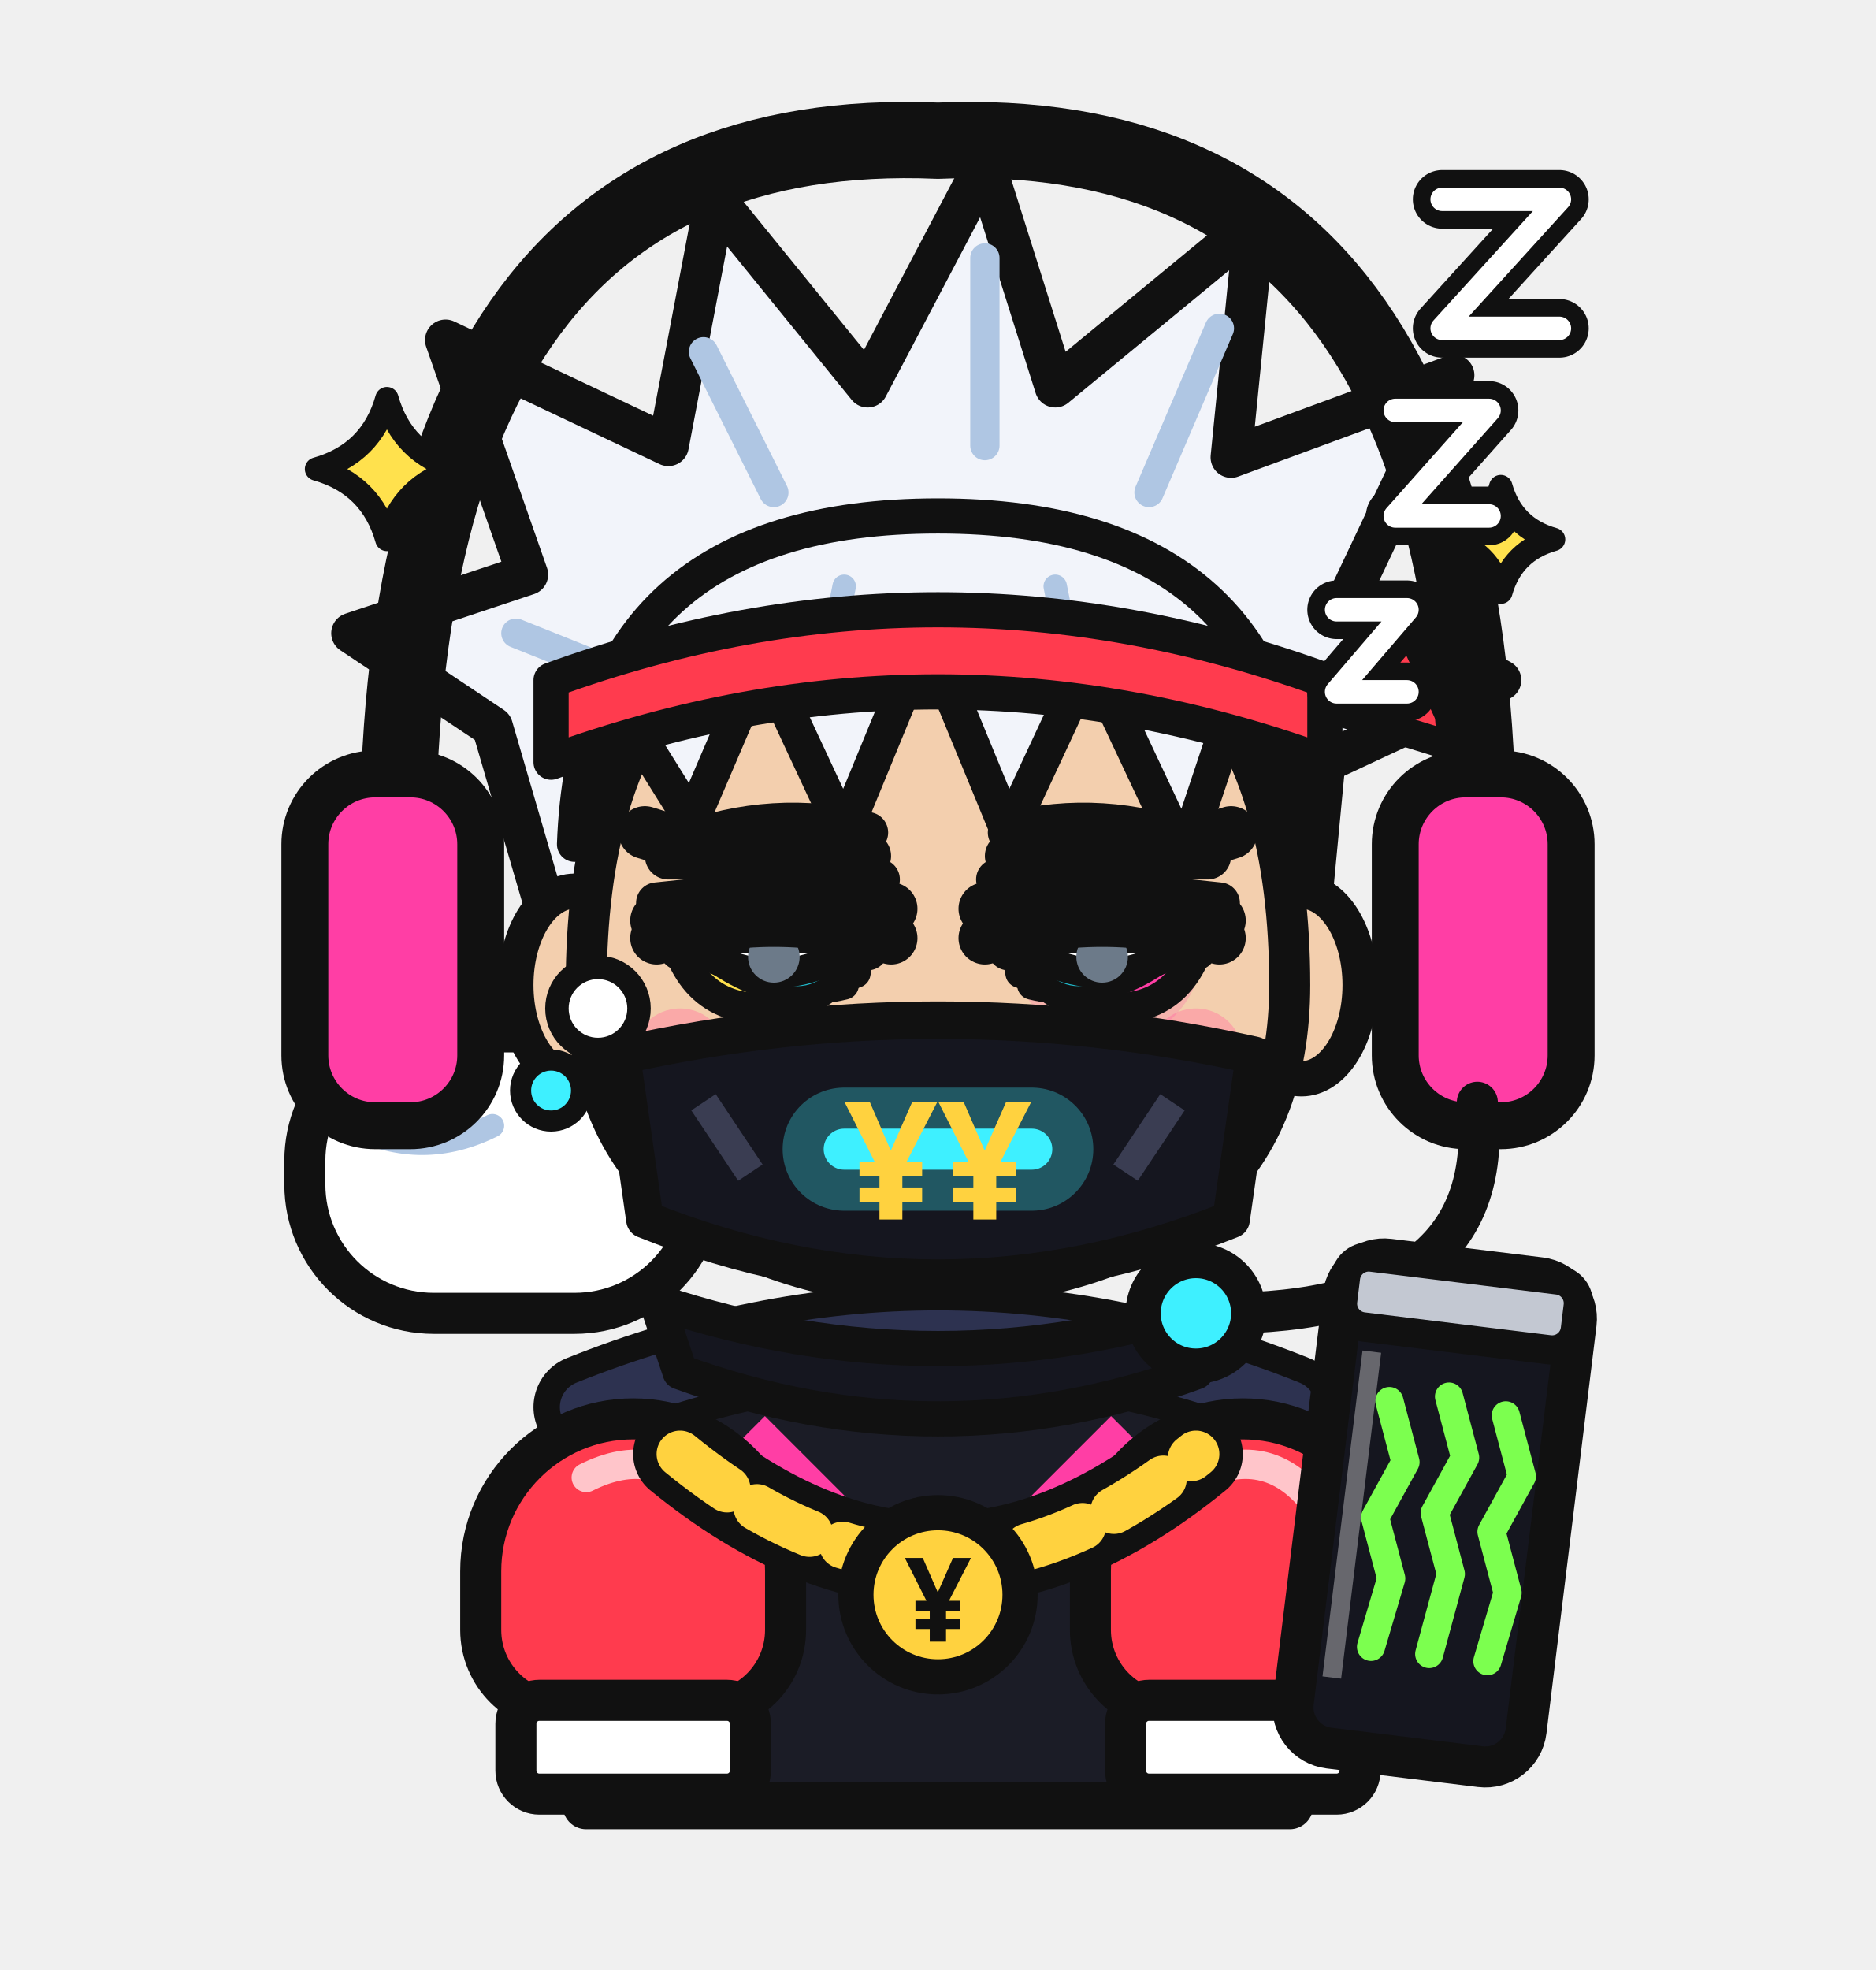
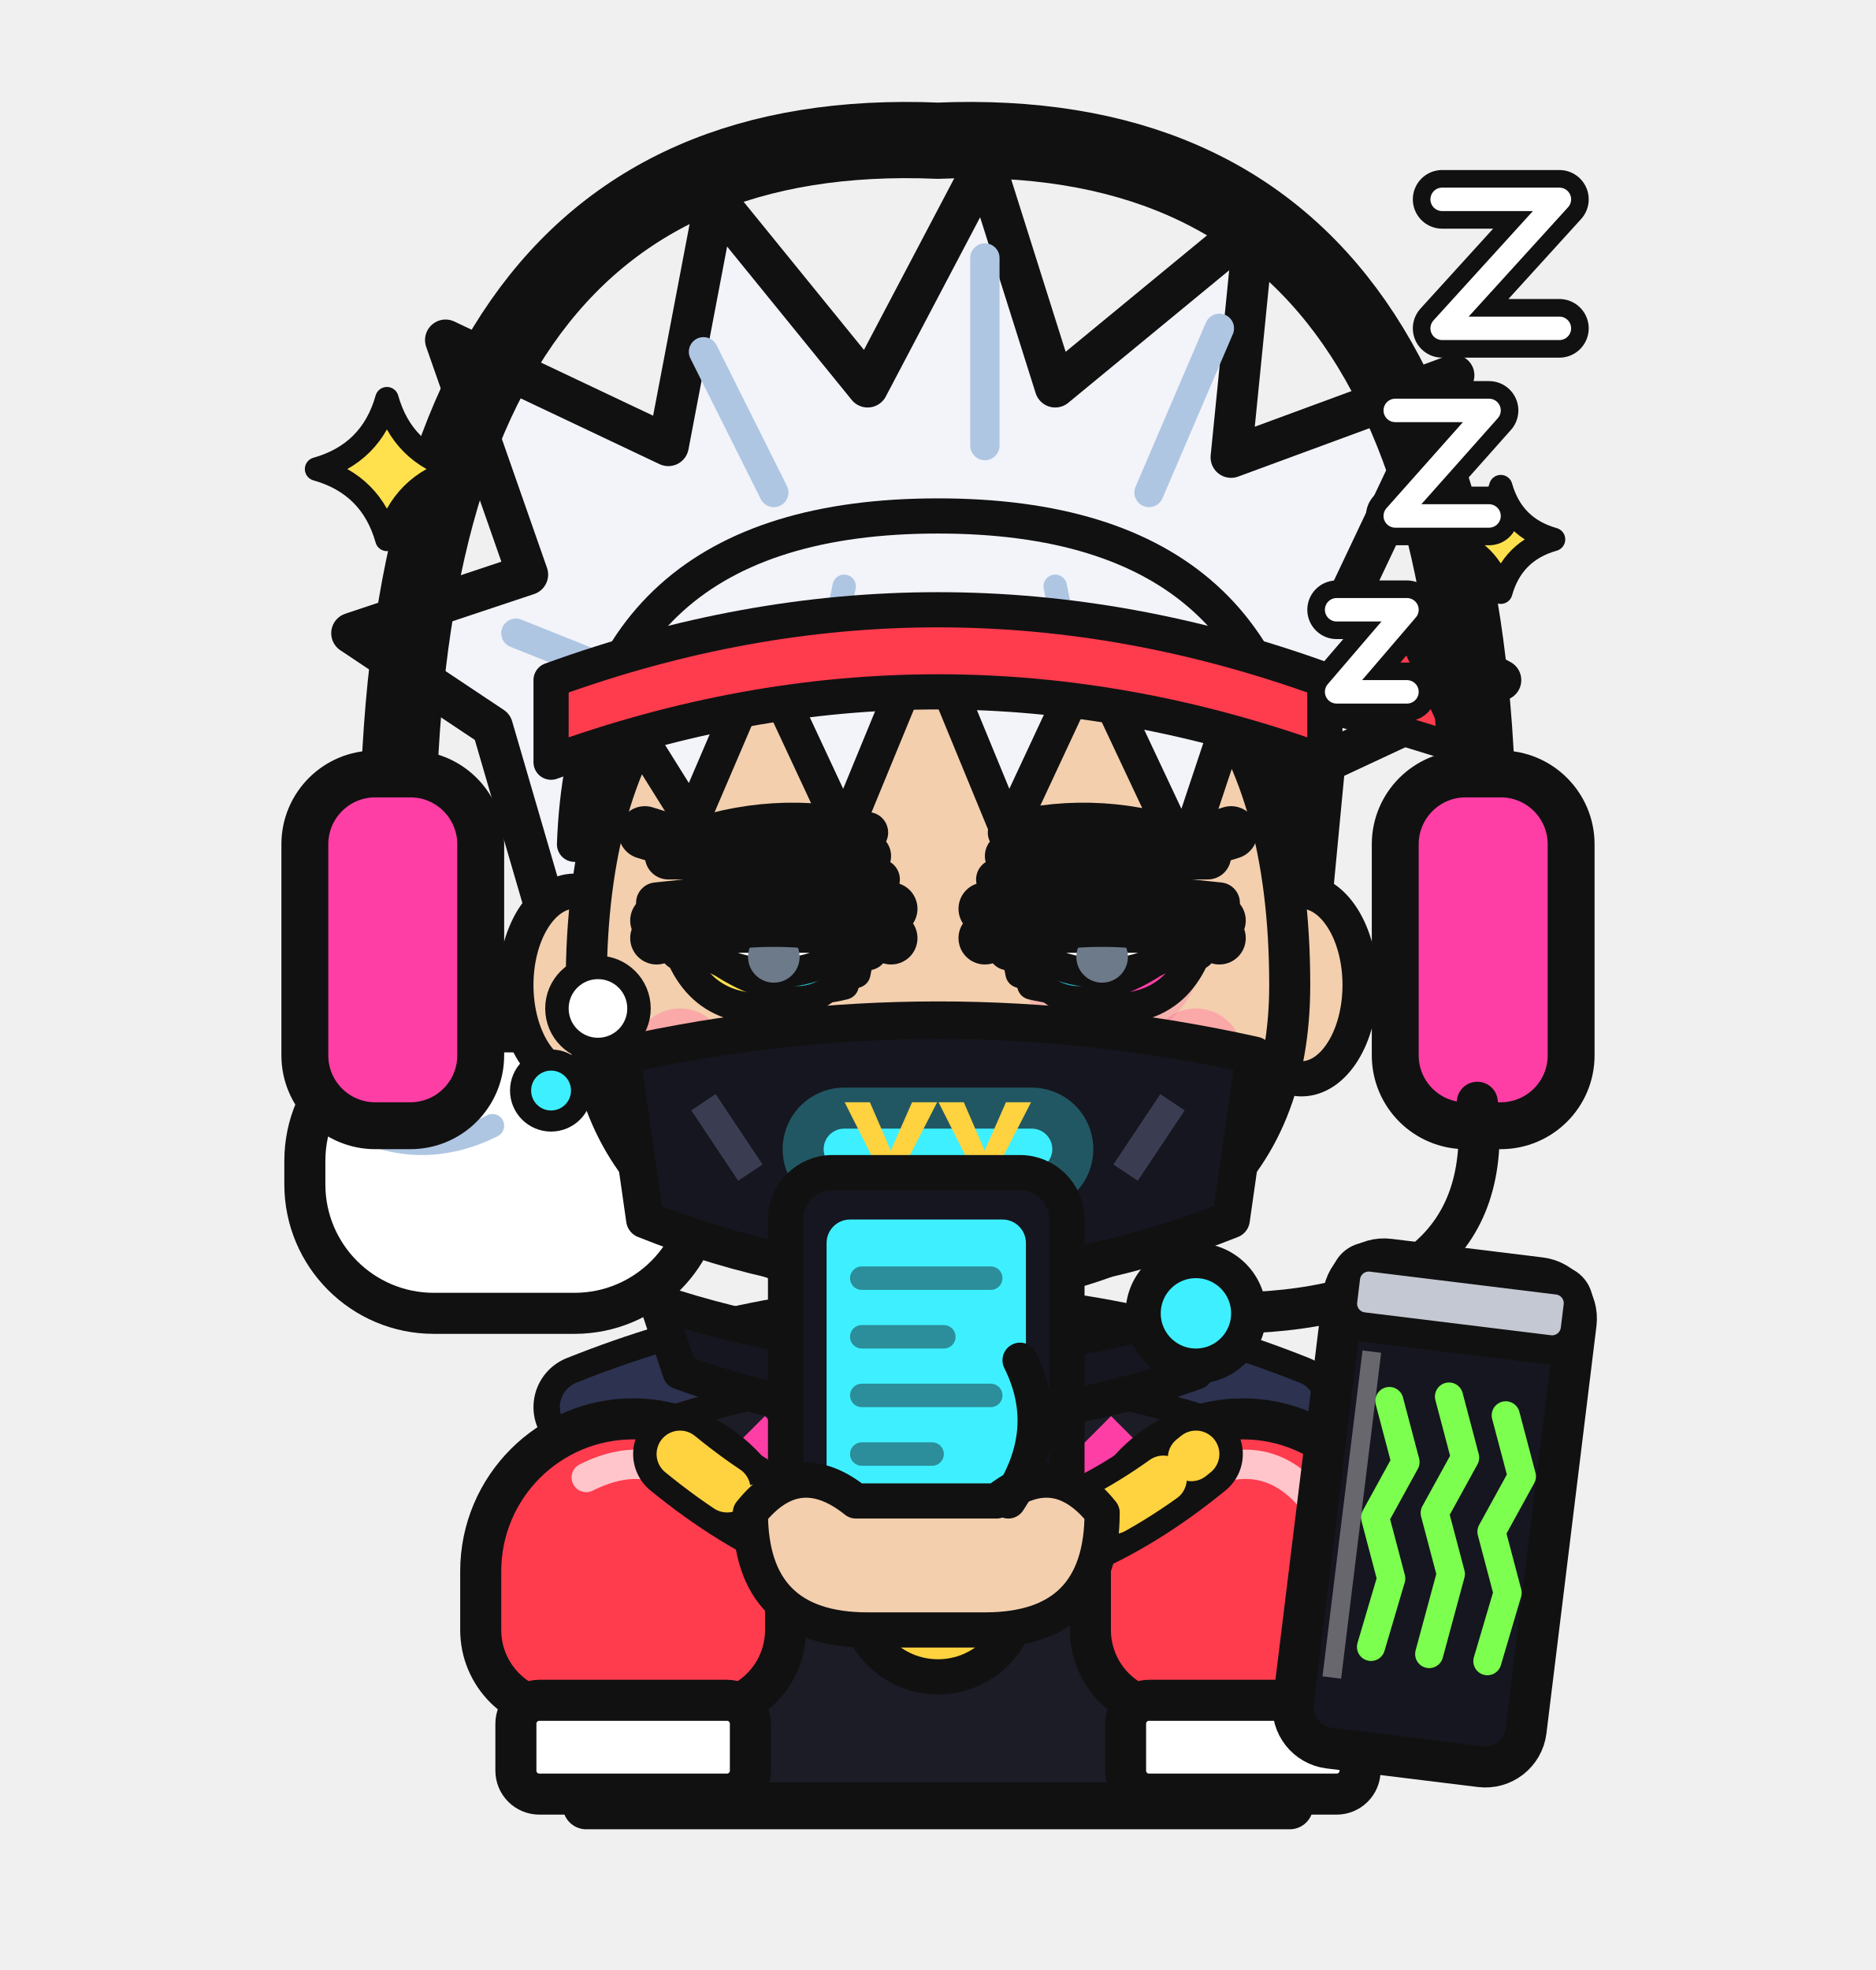
<svg xmlns="http://www.w3.org/2000/svg" viewBox="-20 -16 160 168" width="480" height="504">
  <g id="RUNNER">
    <g id="pillow">
      <rect x="6" y="72" width="34" height="24" rx="11" fill="#fff" stroke="#111" stroke-width="3.5" />
      <path d="M10 80 q6 3 12 0" fill="none" stroke="#AFC6E3" stroke-width="2" stroke-linecap="round" />
    </g>
    <g id="body">
      <g id="jacket">
        <path d="M30 138 L36 102 Q60 92 84 102 L90 138 Z" fill="#1B1C26" stroke="#111" stroke-width="4" stroke-linejoin="round" />
      </g>
      <g id="stripe_neon">
        <path d="M44 106 L60 122 L76 106" fill="none" stroke="#FF3EA5" stroke-width="3.5" stroke-linejoin="round" />
      </g>
      <g id="hood_collar">
        <path d="M30 104 Q60 92 90 104" fill="none" stroke="#111" stroke-width="9" stroke-linecap="round" />
        <path d="M30 104 Q60 92 90 104" fill="none" stroke="#2D3250" stroke-width="4.5" stroke-linecap="round" />
      </g>
    </g>
    <g id="head">
      <g id="hair_back">
        <path d="M29 70 L22 46 L10 38 L25 33 L18 13 L37 22 L41 1 L54 17 L64 -2 L70 17 L87 3 L85 23 L104 16 L95 35 L108 42 L93 49 L91 70 Q60 40 29 70Z" fill="#F2F4FA" stroke="#111" stroke-width="3.5" stroke-linejoin="round" />
        <path d="M40 14 L46 26 M64 6 L64 22 M84 12 L78 26 M24 38 L34 42 M98 40 L88 44" stroke="#AFC6E3" stroke-width="2.5" stroke-linecap="round" />
      </g>
      <g id="ear_L">
        <ellipse cx="29" cy="68" rx="5" ry="8" fill="#F3CFAE" stroke="#111" stroke-width="3" />
      </g>
      <g id="ear_R">
        <ellipse cx="91" cy="68" rx="5" ry="8" fill="#F3CFAE" stroke="#111" stroke-width="3" />
      </g>
      <g id="face_base">
        <path d="M30 68 Q30 34 60 32 Q90 34 90 68 Q90 92 60 94 Q30 92 30 68Z" fill="#F3CFAE" stroke="#111" stroke-width="3.5" />
      </g>
      <g id="eyes">
        <g id="eyes_work">
          <path d="M37 63 L54 62 L53 67 Q45 70 38 64Z" fill="#fff" stroke="#111" stroke-width="2.5" stroke-linejoin="round" />
          <circle cx="47" cy="65.5" r="2.6" fill="#6C7A89" />
          <path d="M83 63 L66 62 L67 67 Q75 70 82 64Z" fill="#fff" stroke="#111" stroke-width="2.5" stroke-linejoin="round" />
          <circle cx="73" cy="65.5" r="2.6" fill="#6C7A89" />
          <g id="lids_work">
            <path d="M36 62.5 L55 61.5 M84 62.5 L65 61.5" stroke="#111" stroke-width="4.5" stroke-linecap="round" />
          </g>
          <g id="eyebags">
            <path d="M40 72 q6 2 12 0 M68 72 q6 2 12 0" fill="none" stroke="#B98B6E" stroke-width="2" stroke-linecap="round" />
          </g>
          <g id="brows_work">
            <path d="M38 56 h15 M82 56 h-15" stroke="#111" stroke-width="3.5" stroke-linecap="round" />
          </g>
        </g>
        <g id="eyes_chill">
          <path d="M38 65 q8 -6 16 0 M66 65 q8 -6 16 0" fill="none" stroke="#111" stroke-width="3.5" stroke-linecap="round" />
          <path d="M38 56 q8 -3 16 -1 M82 56 q-8 -3 -16 -1" stroke="#111" stroke-width="3.5" fill="none" stroke-linecap="round" />
          <circle cx="38" cy="74" r="4" fill="#FF8FA3" opacity=".6" />
          <circle cx="82" cy="74" r="4" fill="#FF8FA3" opacity=".6" />
        </g>
        <g id="eyes_box">
          <g id="cateye_L">
            <path d="M37 61 q8 -2 17 1 q-2 8 -9 8 q-7 0 -8 -9z" fill="#FFE14D" stroke="#111" stroke-width="2.6" />
            <path d="M45.5 61 v7" stroke="#111" stroke-width="3" stroke-linecap="round" />
          </g>
          <g id="cateye_R">
            <circle cx="74.5" cy="65" r="8" fill="#FF3EA5" opacity=".2" />
            <path d="M83 61 q-8 -2 -17 1 q2 8 9 8 q7 0 8 -9z" fill="#FF3EA5" stroke="#111" stroke-width="2.6" />
            <path d="M74.5 61 v7" stroke="#111" stroke-width="3" stroke-linecap="round" />
          </g>
          <g id="brows_box">
            <path d="M35 55 L56 61.5 M85 55 L64 61.5" stroke="#111" stroke-width="4.5" stroke-linecap="round" />
          </g>
        </g>
        <g id="eyes_money">
          <path d="M37 62 L54 60 L52 68 Q44 70 37 62Z" fill="#fff" stroke="#111" stroke-width="2.5" stroke-linejoin="round" />
          <circle cx="48" cy="64.5" r="3.6" fill="#1FB8C9" />
          <circle cx="48" cy="64.5" r="1.5" fill="#111" />
          <path d="M83 62 L66 60 L68 68 Q76 70 83 62Z" fill="#fff" stroke="#111" stroke-width="2.5" stroke-linejoin="round" />
          <circle cx="72" cy="64.5" r="3.6" fill="#1FB8C9" />
          <circle cx="72" cy="64.5" r="1.5" fill="#111" />
          <path d="M36 61 L55 59 M84 61 L65 59" stroke="#111" stroke-width="3.5" stroke-linecap="round" />
          <path d="M37 57 L54 57 M83 57 L66 57" stroke="#111" stroke-width="4" stroke-linecap="round" />
        </g>
        <g id="eye_glint">
          <circle cx="48" cy="64.4" r="1.1" fill="#fff" />
          <circle cx="72" cy="64.4" r="1.1" fill="#fff" />
        </g>
        <g id="eyes_sleepy">
          <path d="M38 64 Q46 70 54 64 Z" fill="#fff" stroke="#111" stroke-width="2.5" stroke-linejoin="round" />
          <circle cx="46" cy="65.6" r="2.2" fill="#6C7A89" />
          <path d="M82 64 Q74 70 66 64 Z" fill="#fff" stroke="#111" stroke-width="2.5" stroke-linejoin="round" />
          <circle cx="74" cy="65.6" r="2.2" fill="#6C7A89" />
          <path d="M36 64 Q46 61 56 64 M84 64 Q74 61 64 64" fill="none" stroke="#111" stroke-width="4.5" stroke-linecap="round" />
          <path d="M38 57 q8 3 16 2 M82 57 q-8 3 -16 2" fill="none" stroke="#111" stroke-width="3.2" stroke-linecap="round" />
        </g>
      </g>
      <g id="mouth">
        <g id="mouth_smile">
          <path d="M52 80 q8 6 16 0" fill="none" stroke="#111" stroke-width="3.2" stroke-linecap="round" />
        </g>
        <g id="mouth_fang">
          <path d="M52 83 h16" stroke="#111" stroke-width="3.2" stroke-linecap="round" />
          <path d="M64.5 83 l-2 5 l-2 -5z" fill="#fff" stroke="#111" stroke-width="1.5" stroke-linejoin="round" />
        </g>
        <g id="mouth_yawn">
          <ellipse cx="60" cy="85" rx="5.5" ry="7" fill="#111" />
          <path d="M55.5 89 q4.5 -3.5 9 0 q-4.5 3.5 -9 0z" fill="#FF8FA3" />
        </g>
      </g>
      <g id="mask">
        <g id="mask_up">
          <path d="M33 74 Q60 68 87 74 L85 88 Q60 98 35 88Z" fill="#15161F" stroke="#111" stroke-width="3.2" stroke-linejoin="round" />
          <g id="panel_lines">
            <path d="M40 78 l4 6 M80 78 l-4 6" stroke="#3A3D52" stroke-width="2.5" />
          </g>
          <g id="led">
            <g id="led_line">
              <path d="M52 82 h16" fill="none" stroke="#3EF0FF" stroke-width="10.5" stroke-linecap="round" stroke-linejoin="round" opacity=".3" />
              <path d="M52 82 h16" fill="none" stroke="#3EF0FF" stroke-width="3.5" stroke-linecap="round" stroke-linejoin="round" />
            </g>
            <g id="led_yen">
              <text x="60" y="88" text-anchor="middle" font-size="14" font-weight="700" font-family="sans-serif" fill="#FFD23F">¥¥</text>
            </g>
          </g>
        </g>
        <g id="mask_down">
          <path d="M36 95 Q60 103 84 95 L82 101 Q60 109 38 101Z" fill="#15161F" stroke="#111" stroke-width="3" stroke-linejoin="round" />
        </g>
      </g>
      <g id="hair_fringe">
        <path d="M29 56 Q30 28 60 28 Q90 28 91 56 L85 45 L81 57 L73 40 L66 55 L59 38 L52 55 L45 40 L39 54 L34 46Z" fill="#F2F4FA" stroke="#111" stroke-width="3" stroke-linejoin="round" />
        <path d="M52 34 L50 44 M70 34 L72 44" stroke="#AFC6E3" stroke-width="2" stroke-linecap="round" />
      </g>
      <g id="earring_neon">
        <circle cx="27" cy="77" r="2.6" fill="#3EF0FF" stroke="#111" stroke-width="1.8" />
      </g>
      <g id="earbud">
        <circle cx="31" cy="70" r="3.5" fill="#fff" stroke="#111" stroke-width="2" />
      </g>
      <g id="headband">
        <path d="M27 42 Q60 30 93 42 L93 49 Q60 37 27 49Z" fill="#FF3B4E" stroke="#111" stroke-width="3" stroke-linejoin="round" />
        <path d="M92 44 l13 4 l-5 -11" fill="#FF3B4E" stroke="#111" stroke-width="2.5" stroke-linejoin="round" />
      </g>
    </g>
    <g id="props">
      <g id="headset">
        <path d="M14 62 Q12 -6 60 -4 Q108 -6 106 62" fill="none" stroke="#111" stroke-width="6.5" />
        <g id="cup_L">
          <rect x="6" y="50" width="15" height="30" rx="6" fill="#FF3EA5" stroke="#111" stroke-width="4" />
        </g>
        <g id="cup_R">
          <rect x="99" y="50" width="15" height="30" rx="6" fill="#FF3EA5" stroke="#111" stroke-width="4" />
        </g>
        <g id="mic">
          <path d="M106 78 Q108 96 84 96" fill="none" stroke="#111" stroke-width="3.5" stroke-linecap="round" />
          <circle cx="82" cy="96" r="4.5" fill="#3EF0FF" stroke="#111" stroke-width="3" />
        </g>
      </g>
      <g id="glove_L">
        <g transform="translate(34 118)">
          <path d="M-13 0 a13 13 0 1 1 26 0 v5 a7 7 0 0 1 -7 7 h-12 a7 7 0 0 1 -7 -7z" fill="#FF3B4E" stroke="#111" stroke-width="3.5" />
          <path d="M-4 -8 q6 -3 10 2" fill="none" stroke="#fff" stroke-width="2.5" stroke-linecap="round" opacity=".7" />
          <rect x="-10" y="11" width="20" height="8" rx="2" fill="#fff" stroke="#111" stroke-width="3.5" />
        </g>
      </g>
      <g id="glove_R">
        <g transform="translate(86 118)">
          <path d="M-13 0 a13 13 0 1 1 26 0 v5 a7 7 0 0 1 -7 7 h-12 a7 7 0 0 1 -7 -7z" fill="#FF3B4E" stroke="#111" stroke-width="3.5" />
          <path d="M-4 -8 q6 -3 10 2" fill="none" stroke="#fff" stroke-width="2.5" stroke-linecap="round" opacity=".7" />
          <rect x="-10" y="11" width="20" height="8" rx="2" fill="#fff" stroke="#111" stroke-width="3.5" />
        </g>
      </g>
      <g id="monster_can">
        <g transform="translate(102 116) rotate(7)">
          <rect x="-10" y="-24" width="20" height="42" rx="3.5" fill="#15161F" stroke="#111" stroke-width="3.5" />
          <rect x="-10" y="-24" width="20" height="6" rx="2" fill="#C3C8D2" stroke="#111" stroke-width="2.5" />
          <path d="M-5 -12 l2 5 l-2 5 l2 5 l-1 6 M0 -13 l2 5 l-2 5 l2 5 l-1 7 M5 -12 l2 5 l-2 5 l2 5 l-1 6" fill="none" stroke="#7CFF4F" stroke-width="2.4" stroke-linecap="round" stroke-linejoin="round" />
          <path d="M-7 -16 v28" stroke="#fff" stroke-width="1.6" opacity=".35" />
        </g>
      </g>
      <g id="chain_gold">
        <path d="M38 108 Q60 126 82 108" fill="none" stroke="#111" stroke-width="8" stroke-linecap="round" />
        <path d="M38 108 Q60 126 82 108" fill="none" stroke="#FFD23F" stroke-width="4" stroke-dasharray="5 3" stroke-linecap="round" />
        <g id="coin" transform="translate(60 120)">
          <circle r="7" fill="#FFD23F" stroke="#111" stroke-width="3" />
          <text y="4" text-anchor="middle" font-size="10" font-weight="700" font-family="sans-serif" fill="#111">¥</text>
        </g>
      </g>
+       <g id="phone">
+         <rect x="47" y="84" width="24" height="36" rx="4" fill="#15161F" stroke="#111" stroke-width="3" />
+         <rect x="50.5" y="88" width="17" height="27" rx="2" fill="#3EF0FF" />
+       </g>
+       <g id="phone_feed">
+         <path d="M53.5 93 h11 M53.5 98 h7 M53.5 103 h11 M53.5 108 h6" stroke="#15161F" stroke-width="2" stroke-linecap="round" opacity=".45" />
+       </g>
+       <g id="phone_hand">
+         <path d="M44 113 q0 10 10 10 h10 q10 0 10 -10 q-4 -5 -9 -1 h-12 q-5 -4 -9 1z" fill="#F3CFAE" stroke="#111" stroke-width="3" stroke-linejoin="round" />
+         <path d="M66 112 q4 -6 1 -12" fill="none" stroke="#111" stroke-width="3" stroke-linecap="round" />
+       </g>
      <g id="sparkle">
        <path d="M13 18 Q14.32 22.68 19 24 Q14.32 25.32 13 30 Q11.68 25.32 7 24 Q11.68 22.68 13 18Z M108 25.5 Q108.99 29.01 112.5 30 Q108.99 30.99 108 34.5 Q107.01 30.99 103.5 30 Q107.01 29.01 108 25.5Z" fill="#FFE14D" stroke="#111" stroke-width="2" stroke-linejoin="round" />
      </g>
      <g id="zzz">
        <path d="M94 36 h6 l-6 7 h6 M99 19 h8 l-8 9 h8 M103 1 h10 l-10 11 h10" fill="none" stroke="#111" stroke-width="5" stroke-linecap="round" stroke-linejoin="round" />
        <path d="M94 36 h6 l-6 7 h6 M99 19 h8 l-8 9 h8 M103 1 h10 l-10 11 h10" fill="none" stroke="#fff" stroke-width="2" stroke-linecap="round" stroke-linejoin="round" />
      </g>
    </g>
  </g>
</svg>
